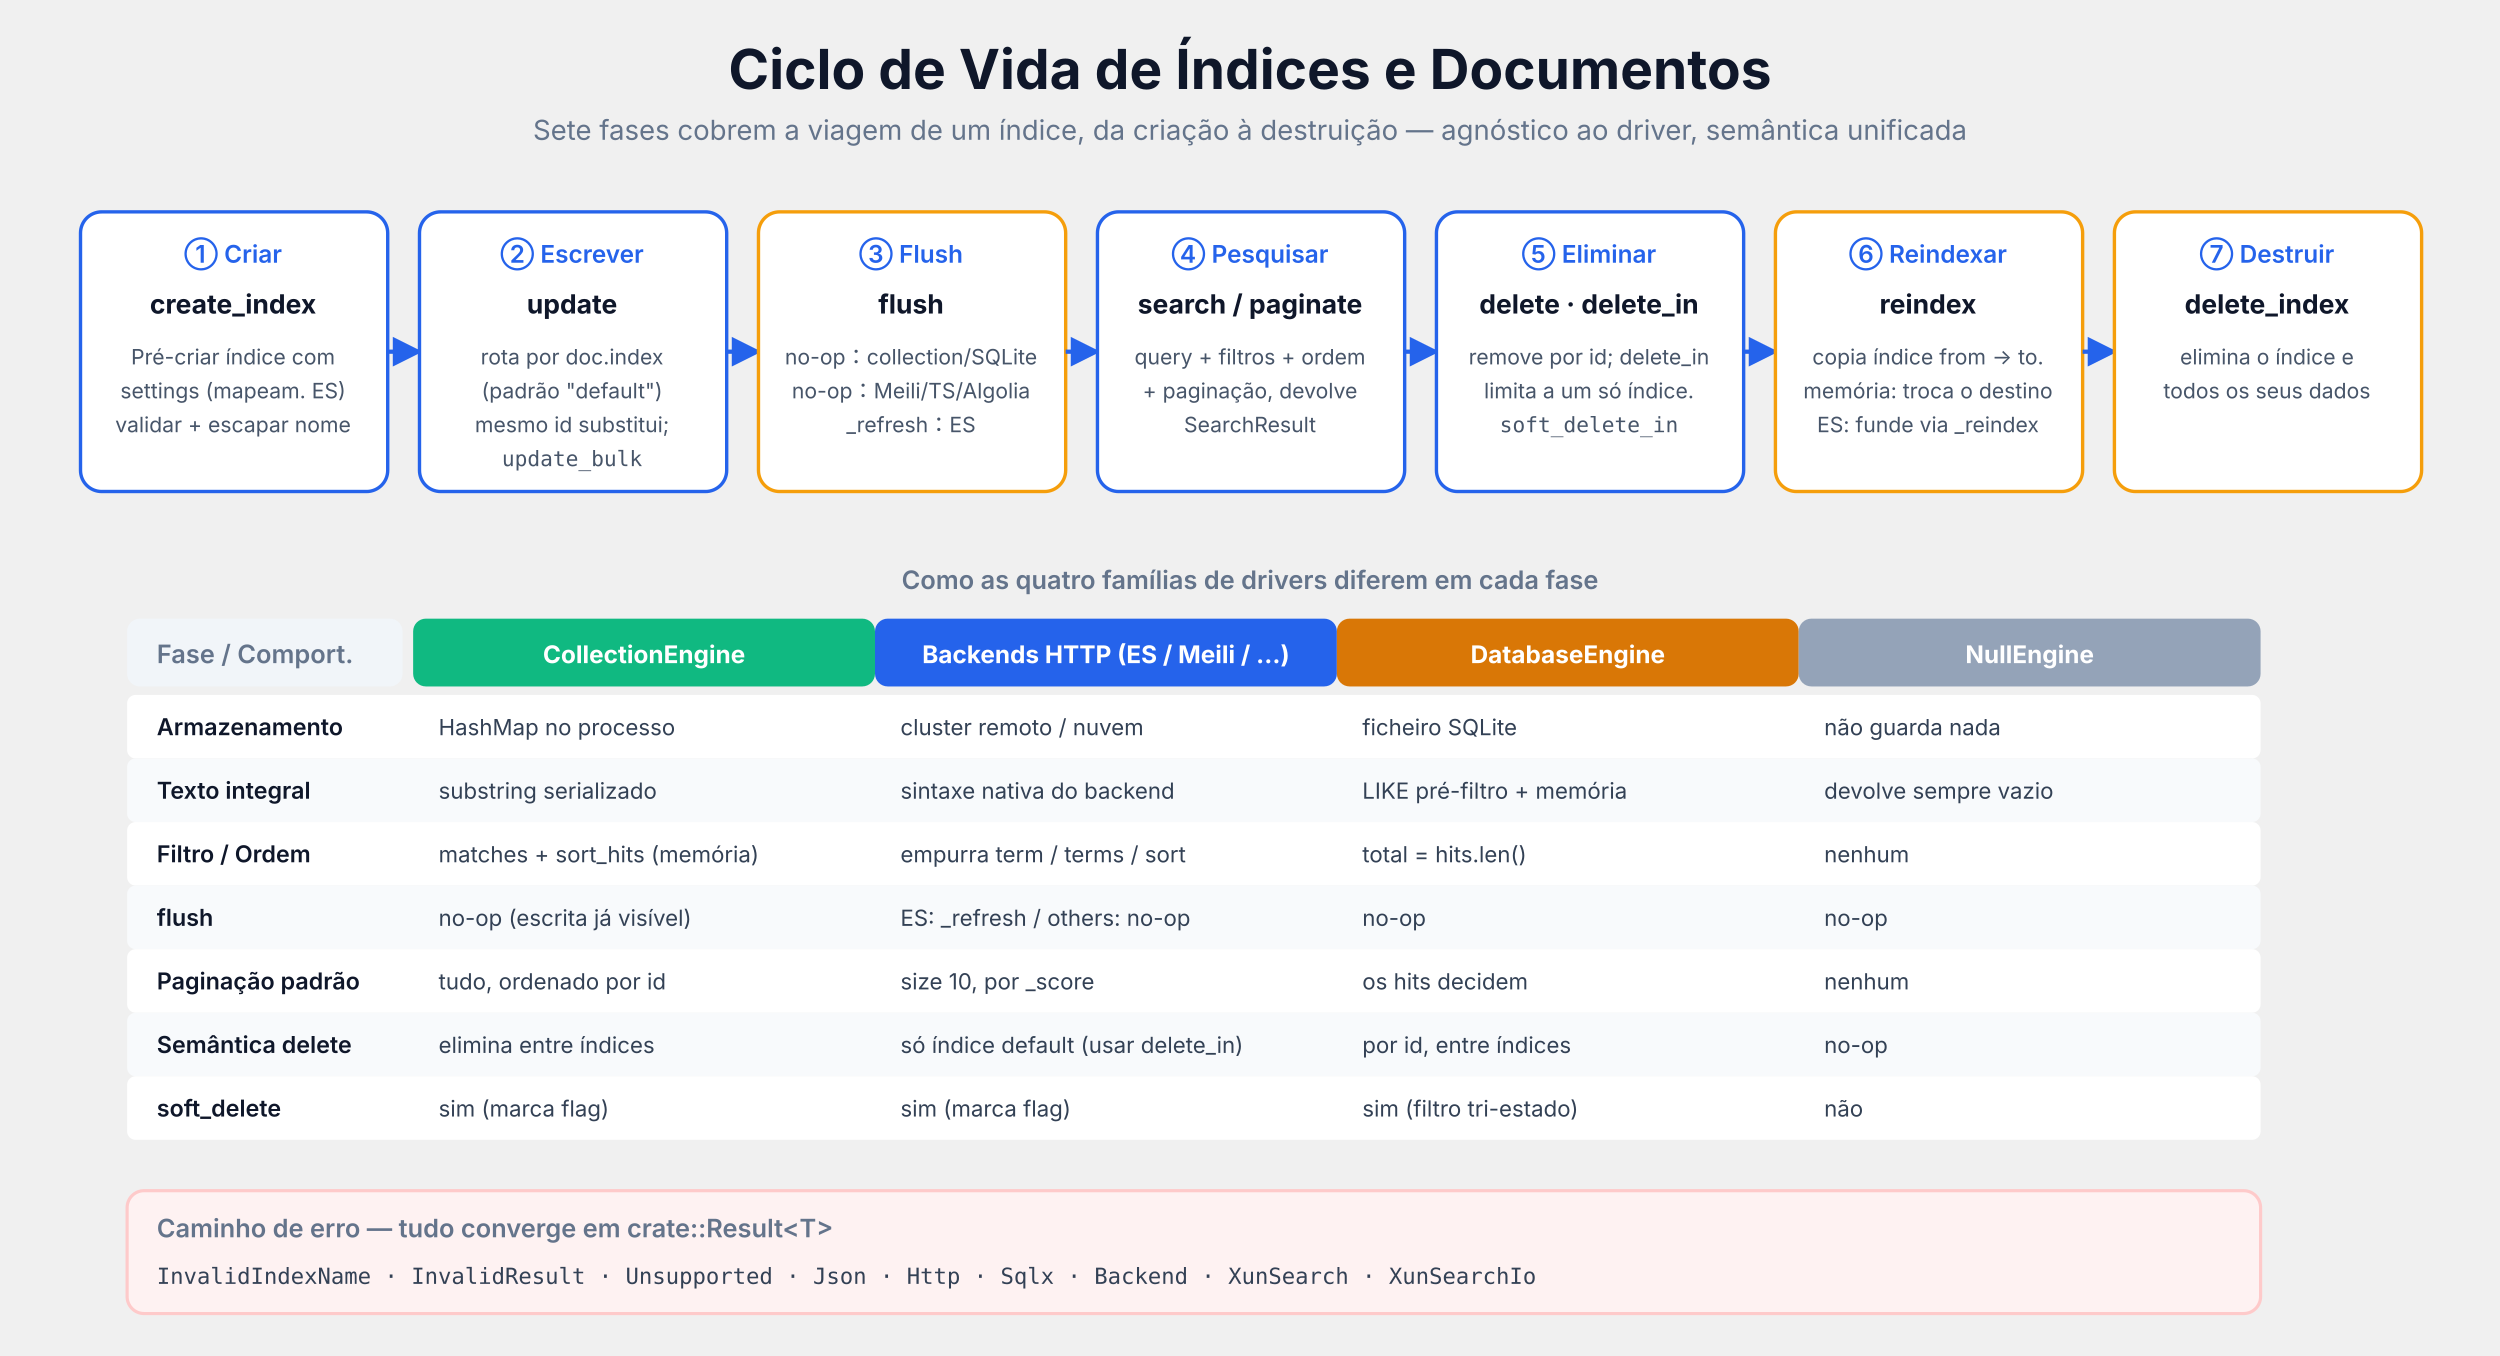
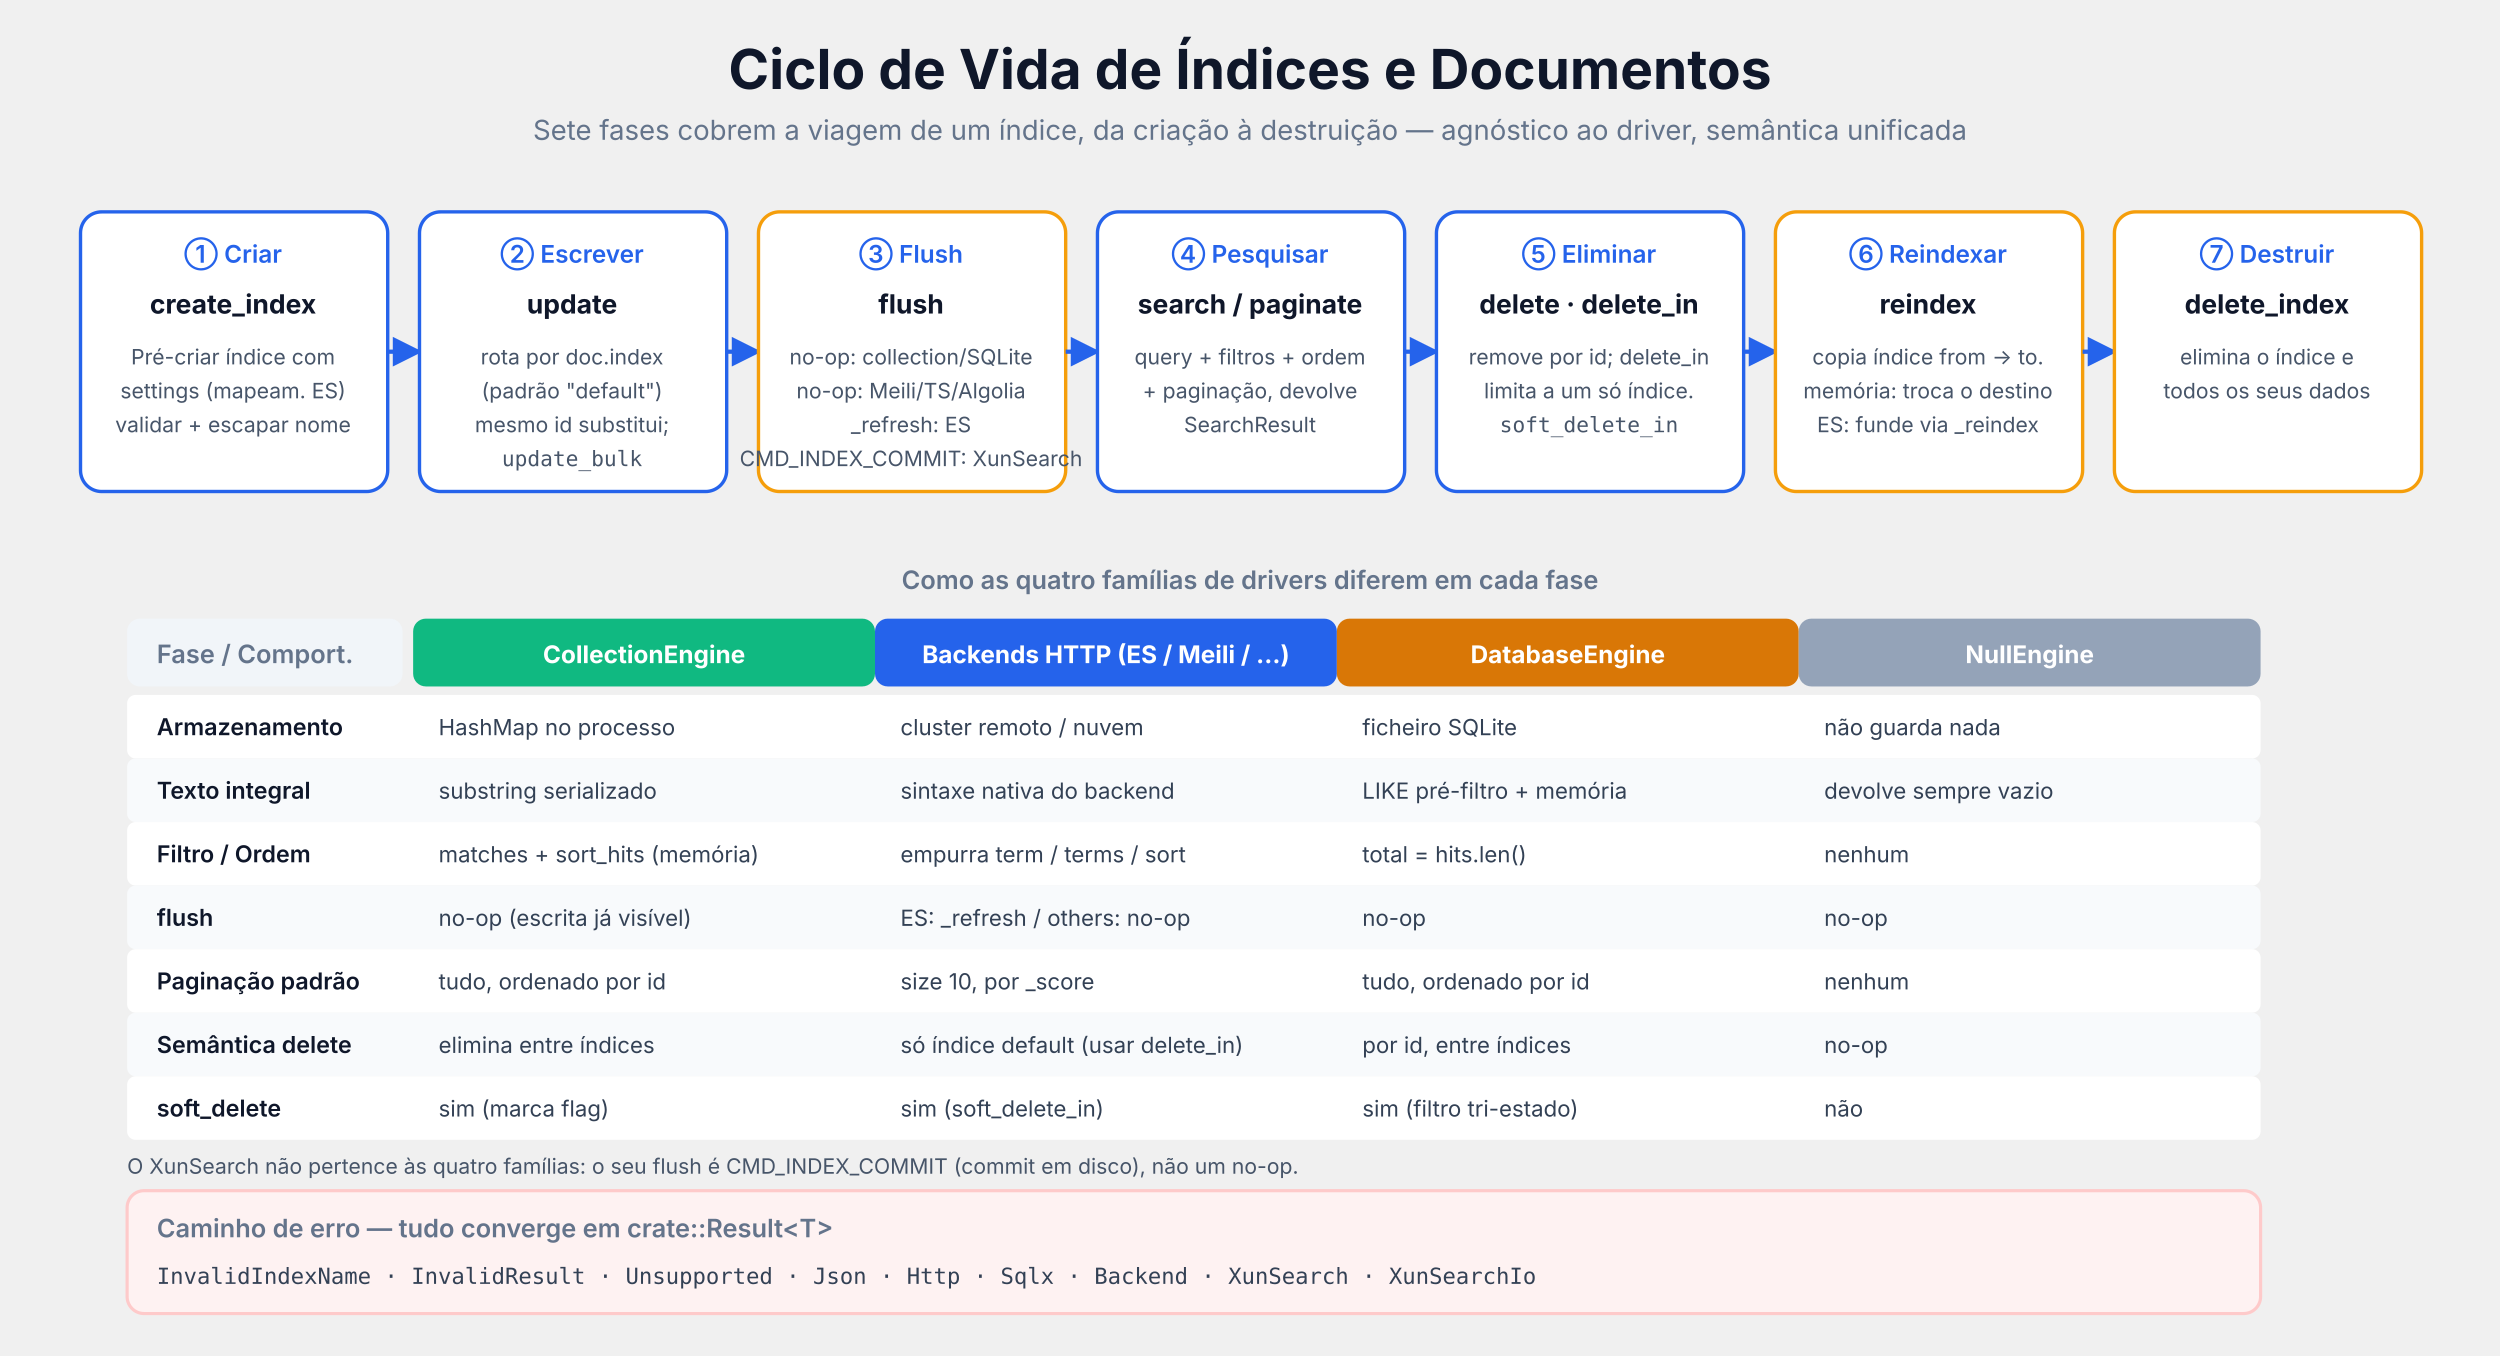
<svg xmlns="http://www.w3.org/2000/svg" viewBox="0 0 1180 640" font-family="system-ui, -apple-system, 'Segoe UI', sans-serif" role="img" aria-labelledby="lifeTitle">
  <defs>
    <marker id="arrow2" viewBox="0 0 10 10" refX="9" refY="5" markerWidth="7" markerHeight="7" orient="auto-start-reverse">
      <path d="M 0 0 L 10 5 L 0 10 z" fill="#2563eb" />
    </marker>
    <style>
      .title { font-size: 26px; font-weight: 700; fill: #0f172a; }
      .sub   { font-size: 13px; fill: #64748b; }
      .node  { fill: #ffffff; stroke: #2563eb; stroke-width: 1.6; }
      .node-alt { stroke: #f59e0b; }
      .step  { font-size: 11.5px; font-weight: 600; fill: #2563eb; }
      .name  { font-size: 12.5px; font-weight: 700; fill: #0f172a; }
      .desc  { font-size: 10px; fill: #475569; }
      .hdr   { font-size: 11.5px; font-weight: 700; fill: #ffffff; }
      .cell  { font-size: 10.5px; fill: #334155; }
      .rowlb { font-size: 11px; font-weight: 600; fill: #0f172a; }
      .lbl   { font-size: 12px; fill: #64748b; font-weight: 600; }
      .mono  { font-family: ui-monospace, SFMono-Regular, Menlo, monospace; }
    </style>
  </defs>
  <text x="590" y="42" text-anchor="middle" class="title">Ciclo de Vida de Índices e Documentos</text>
  <text x="590" y="66" text-anchor="middle" class="sub">Sete fases cobrem a viagem de um índice, da criação à destruição — agnóstico ao driver, semântica unificada</text>
  <rect x="38" y="100" width="145" height="132" rx="10" class="node" />
  <text x="110" y="124" text-anchor="middle" class="step">① Criar</text>
  <text x="110" y="148" text-anchor="middle" class="name">create_index</text>
  <text x="110" y="172" text-anchor="middle" class="desc">Pré-criar índice com</text>
  <text x="110" y="188" text-anchor="middle" class="desc">settings (mapeam. ES)</text>
  <text x="110" y="204" text-anchor="middle" class="desc">validar + escapar nome</text>
  <line x1="183" y1="166" x2="198" y2="166" stroke="#2563eb" stroke-width="2" marker-end="url(#arrow2)" />
  <rect x="198" y="100" width="145" height="132" rx="10" class="node" />
  <text x="270" y="124" text-anchor="middle" class="step">② Escrever</text>
  <text x="270" y="148" text-anchor="middle" class="name">update</text>
  <text x="270" y="172" text-anchor="middle" class="desc">rota por doc.index</text>
  <text x="270" y="188" text-anchor="middle" class="desc">(padrão "default")</text>
  <text x="270" y="204" text-anchor="middle" class="desc">mesmo id substitui;</text>
  <text x="270" y="220" text-anchor="middle" class="desc mono">update_bulk</text>
  <line x1="343" y1="166" x2="358" y2="166" stroke="#2563eb" stroke-width="2" marker-end="url(#arrow2)" />
  <rect x="358" y="100" width="145" height="132" rx="10" class="node node-alt" />
  <text x="430" y="124" text-anchor="middle" class="step">③ Flush</text>
  <text x="430" y="148" text-anchor="middle" class="name">flush</text>
-   <text x="430" y="172" text-anchor="middle" class="desc">no-op：collection/SQLite</text>
-   <text x="430" y="188" text-anchor="middle" class="desc">no-op：Meili/TS/Algolia</text>
-   <text x="430" y="204" text-anchor="middle" class="desc">_refresh：ES</text>
+   <text x="430" y="172" text-anchor="middle" class="desc">no-op: collection/SQLite</text>
+   <text x="430" y="188" text-anchor="middle" class="desc">no-op: Meili/TS/Algolia</text>
+   <text x="430" y="204" text-anchor="middle" class="desc">_refresh: ES</text>
+   <text x="430" y="220" text-anchor="middle" class="desc">CMD_INDEX_COMMIT: XunSearch</text>
  <line x1="503" y1="166" x2="518" y2="166" stroke="#2563eb" stroke-width="2" marker-end="url(#arrow2)" />
  <rect x="518" y="100" width="145" height="132" rx="10" class="node" />
  <text x="590" y="124" text-anchor="middle" class="step">④ Pesquisar</text>
  <text x="590" y="148" text-anchor="middle" class="name">search / paginate</text>
  <text x="590" y="172" text-anchor="middle" class="desc">query + filtros + ordem</text>
  <text x="590" y="188" text-anchor="middle" class="desc">+ paginação, devolve</text>
  <text x="590" y="204" text-anchor="middle" class="desc">SearchResult</text>
  <line x1="663" y1="166" x2="678" y2="166" stroke="#2563eb" stroke-width="2" marker-end="url(#arrow2)" />
  <rect x="678" y="100" width="145" height="132" rx="10" class="node" />
  <text x="750" y="124" text-anchor="middle" class="step">⑤ Eliminar</text>
  <text x="750" y="148" text-anchor="middle" class="name">delete · delete_in</text>
  <text x="750" y="172" text-anchor="middle" class="desc">remove por id; delete_in</text>
  <text x="750" y="188" text-anchor="middle" class="desc">limita a um só índice.</text>
  <text x="750" y="204" text-anchor="middle" class="desc mono">soft_delete_in</text>
  <line x1="823" y1="166" x2="838" y2="166" stroke="#2563eb" stroke-width="2" marker-end="url(#arrow2)" />
  <rect x="838" y="100" width="145" height="132" rx="10" class="node node-alt" />
  <text x="910" y="124" text-anchor="middle" class="step">⑥ Reindexar</text>
  <text x="910" y="148" text-anchor="middle" class="name">reindex</text>
  <text x="910" y="172" text-anchor="middle" class="desc">copia índice from → to.</text>
  <text x="910" y="188" text-anchor="middle" class="desc">memória: troca o destino</text>
  <text x="910" y="204" text-anchor="middle" class="desc">ES: funde via _reindex</text>
  <line x1="983" y1="166" x2="998" y2="166" stroke="#2563eb" stroke-width="2" marker-end="url(#arrow2)" />
  <rect x="998" y="100" width="145" height="132" rx="10" class="node node-alt" />
  <text x="1070" y="124" text-anchor="middle" class="step">⑦ Destruir</text>
  <text x="1070" y="148" text-anchor="middle" class="name">delete_index</text>
  <text x="1070" y="172" text-anchor="middle" class="desc">elimina o índice e</text>
  <text x="1070" y="188" text-anchor="middle" class="desc">todos os seus dados</text>
  <text x="590" y="278" text-anchor="middle" class="lbl">Como as quatro famílias de drivers diferem em cada fase</text>
  <rect x="60" y="292" width="130" height="32" rx="6" fill="#f1f5f9" />
  <rect x="195" y="292" width="218" height="32" rx="6" fill="#10b981" />
  <rect x="413" y="292" width="218" height="32" rx="6" fill="#2563eb" />
  <rect x="631" y="292" width="218" height="32" rx="6" fill="#d97706" />
  <rect x="849" y="292" width="218" height="32" rx="6" fill="#94a3b8" />
  <text x="74" y="313" class="lbl">Fase / Comport.</text>
  <text x="304" y="313" text-anchor="middle" class="hdr">CollectionEngine</text>
  <text x="522" y="313" text-anchor="middle" class="hdr">Backends HTTP (ES / Meili / …)</text>
  <text x="740" y="313" text-anchor="middle" class="hdr">DatabaseEngine</text>
  <text x="958" y="313" text-anchor="middle" class="hdr">NullEngine</text>
  <rect x="60" y="328" width="1007" height="30" rx="4" fill="#ffffff" />
  <text x="74" y="347" class="rowlb">Armazenamento</text>
  <text x="207" y="347" class="cell">HashMap no processo</text>
  <text x="425" y="347" class="cell">cluster remoto / nuvem</text>
  <text x="643" y="347" class="cell">ficheiro SQLite</text>
  <text x="861" y="347" class="cell">não guarda nada</text>
  <rect x="60" y="358" width="1007" height="30" rx="4" fill="#f8fafc" />
  <text x="74" y="377" class="rowlb">Texto integral</text>
  <text x="207" y="377" class="cell">substring serializado</text>
  <text x="425" y="377" class="cell">sintaxe nativa do backend</text>
  <text x="643" y="377" class="cell">LIKE pré-filtro + memória</text>
  <text x="861" y="377" class="cell">devolve sempre vazio</text>
  <rect x="60" y="388" width="1007" height="30" rx="4" fill="#ffffff" />
  <text x="74" y="407" class="rowlb">Filtro / Ordem</text>
  <text x="207" y="407" class="cell">matches + sort_hits (memória)</text>
  <text x="425" y="407" class="cell">empurra term / terms / sort</text>
  <text x="643" y="407" class="cell">total = hits.len()</text>
  <text x="861" y="407" class="cell">nenhum</text>
  <rect x="60" y="418" width="1007" height="30" rx="4" fill="#f8fafc" />
  <text x="74" y="437" class="rowlb">flush</text>
  <text x="207" y="437" class="cell">no-op (escrita já visível)</text>
  <text x="425" y="437" class="cell">ES: _refresh / others: no-op</text>
  <text x="643" y="437" class="cell">no-op</text>
  <text x="861" y="437" class="cell">no-op</text>
  <rect x="60" y="448" width="1007" height="30" rx="4" fill="#ffffff" />
  <text x="74" y="467" class="rowlb">Paginação padrão</text>
  <text x="207" y="467" class="cell">tudo, ordenado por id</text>
  <text x="425" y="467" class="cell">size 10, por _score</text>
-   <text x="643" y="467" class="cell">os hits decidem</text>
+   <text x="643" y="467" class="cell">tudo, ordenado por id</text>
  <text x="861" y="467" class="cell">nenhum</text>
  <rect x="60" y="478" width="1007" height="30" rx="4" fill="#f8fafc" />
  <text x="74" y="497" class="rowlb">Semântica delete</text>
  <text x="207" y="497" class="cell">elimina entre índices</text>
  <text x="425" y="497" class="cell">só índice default (usar delete_in)</text>
  <text x="643" y="497" class="cell">por id, entre índices</text>
  <text x="861" y="497" class="cell">no-op</text>
  <rect x="60" y="508" width="1007" height="30" rx="4" fill="#ffffff" />
  <text x="74" y="527" class="rowlb">soft_delete</text>
  <text x="207" y="527" class="cell">sim (marca flag)</text>
-   <text x="425" y="527" class="cell">sim (marca flag)</text>
+   <text x="425" y="527" class="cell">sim (soft_delete_in)</text>
  <text x="643" y="527" class="cell">sim (filtro tri-estado)</text>
  <text x="861" y="527" class="cell">não</text>
+   <text x="60" y="554" class="desc">O XunSearch não pertence às quatro famílias: o seu flush é CMD_INDEX_COMMIT (commit em disco), não um no-op.</text>
  <rect x="60" y="562" width="1007" height="58" rx="8" fill="#fef2f2" stroke="#fecaca" stroke-width="1.5" />
  <text x="74" y="584" class="lbl">Caminho de erro — tudo converge em crate::Result&lt;T&gt;</text>
  <text x="74" y="606" class="cell mono">InvalidIndexName · InvalidResult · Unsupported · Json · Http · Sqlx · Backend · XunSearch · XunSearchIo</text>
</svg>
